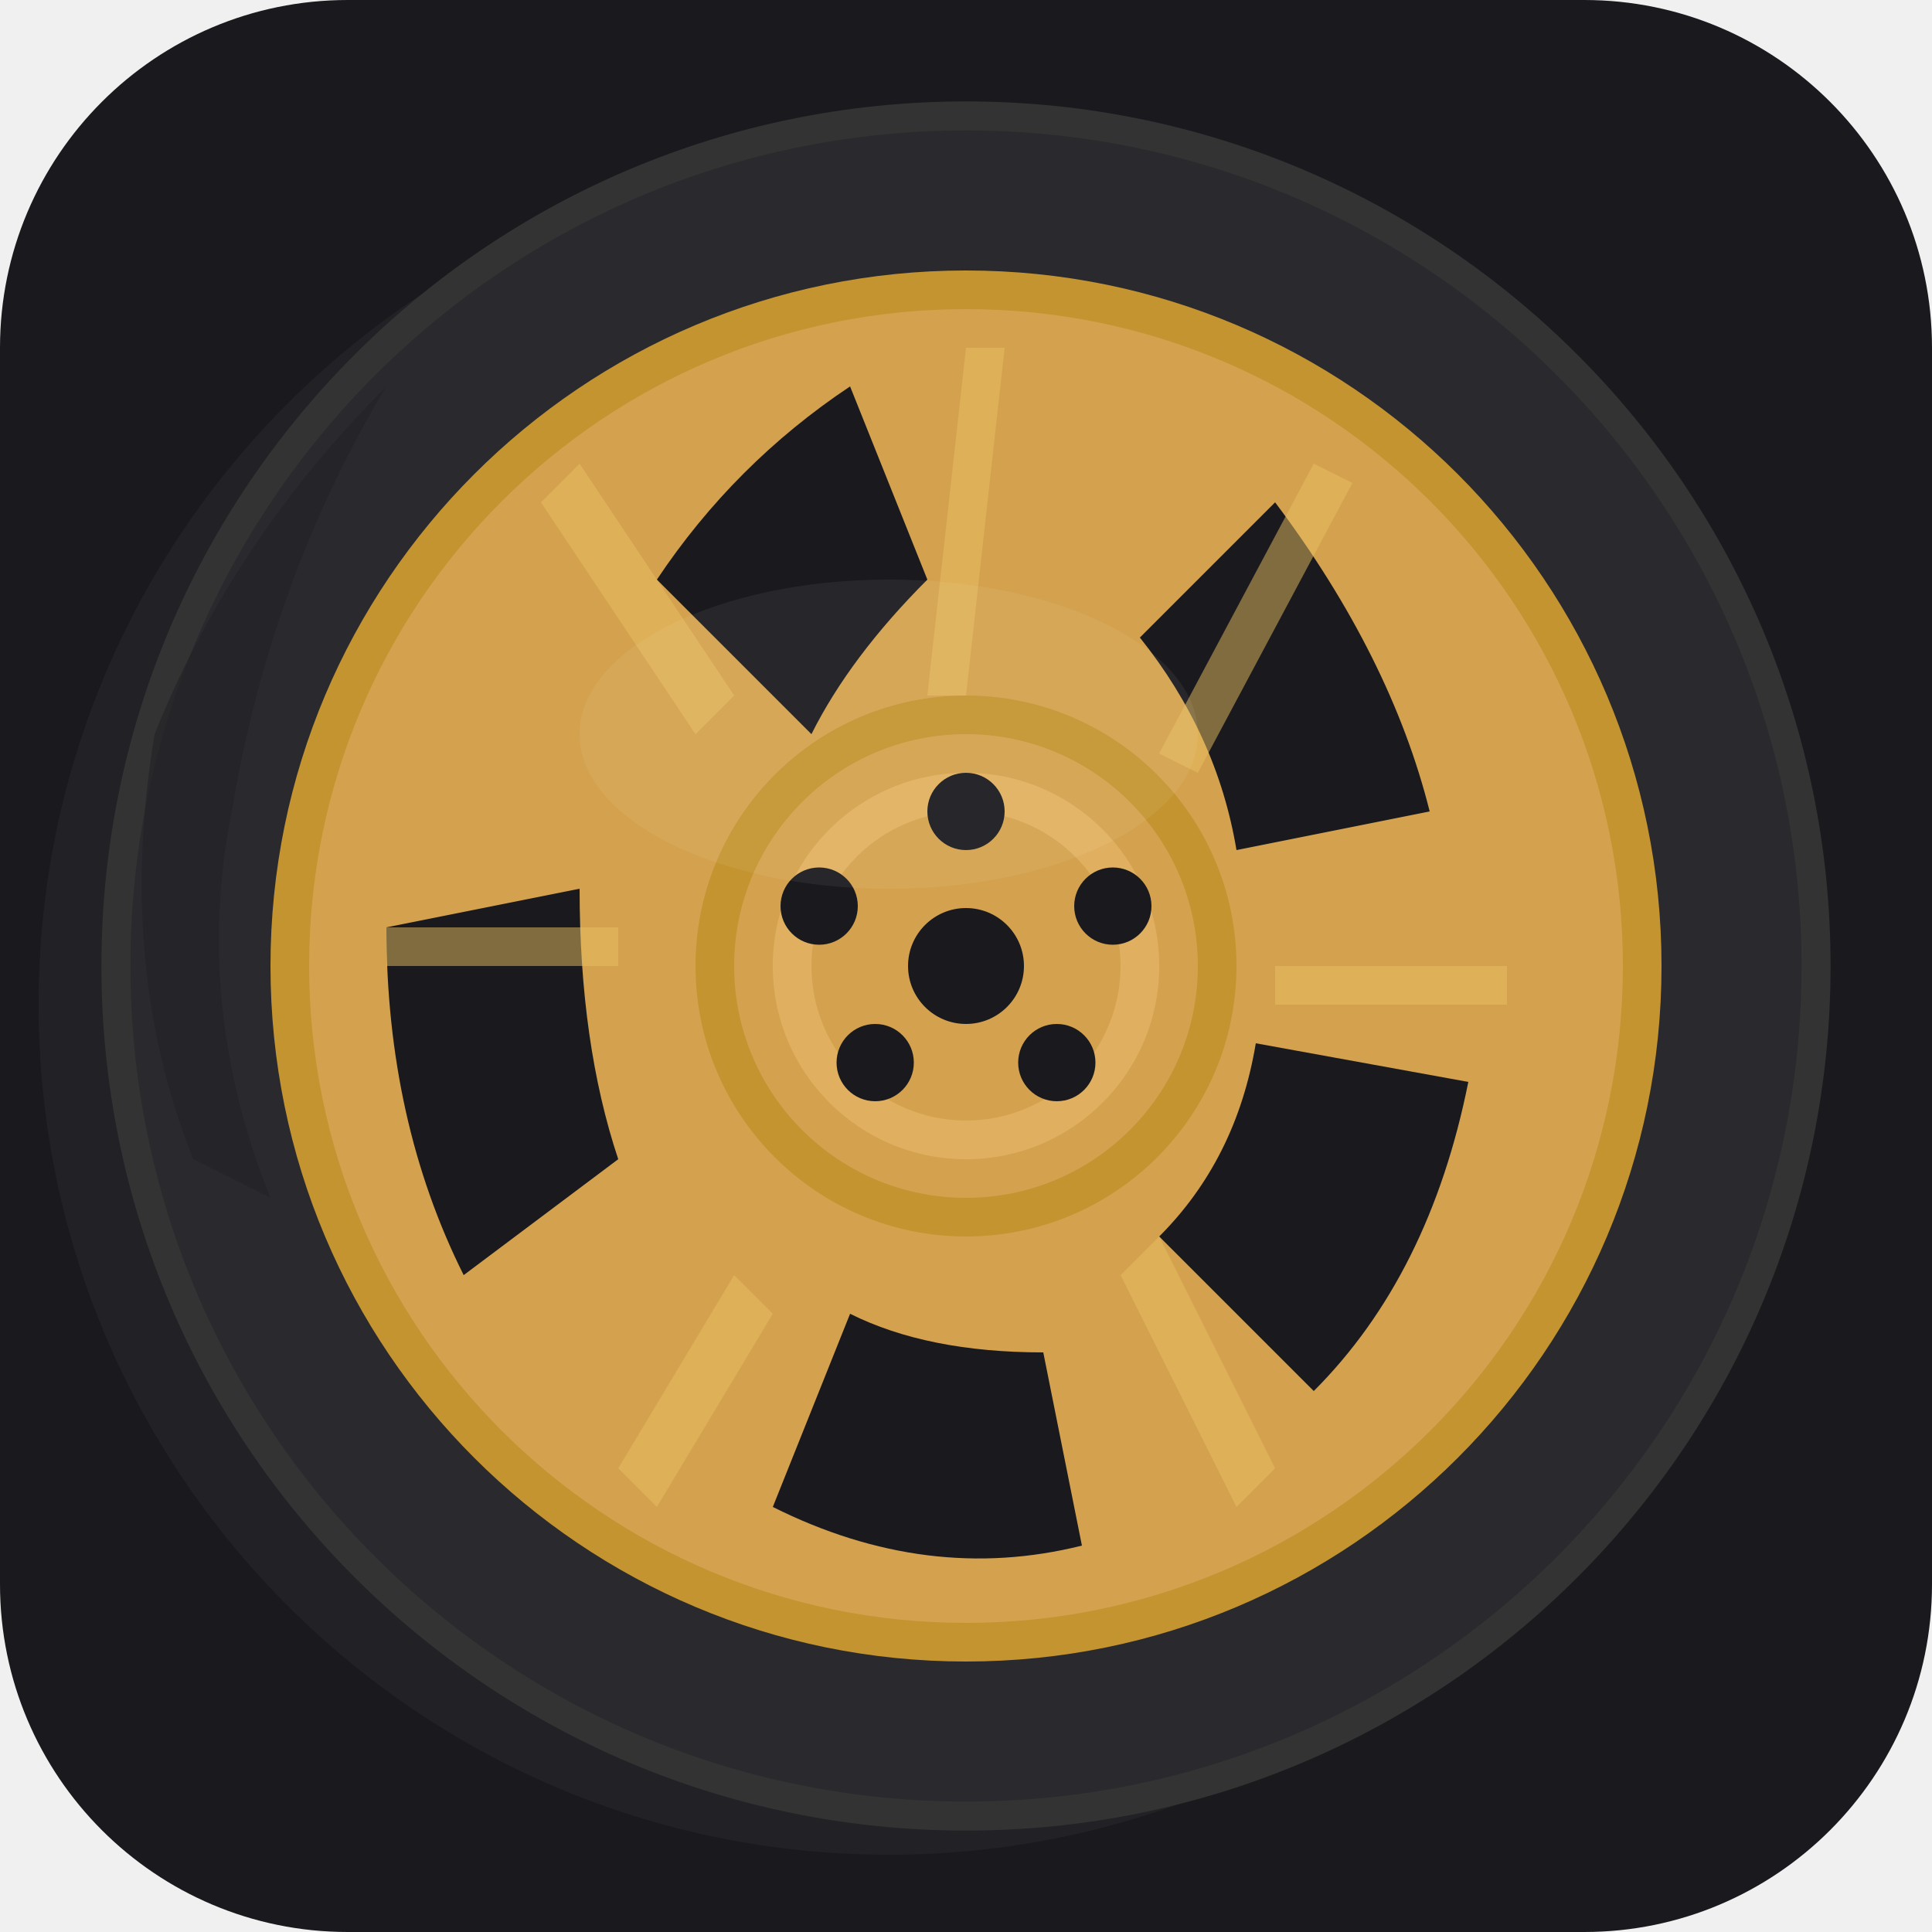
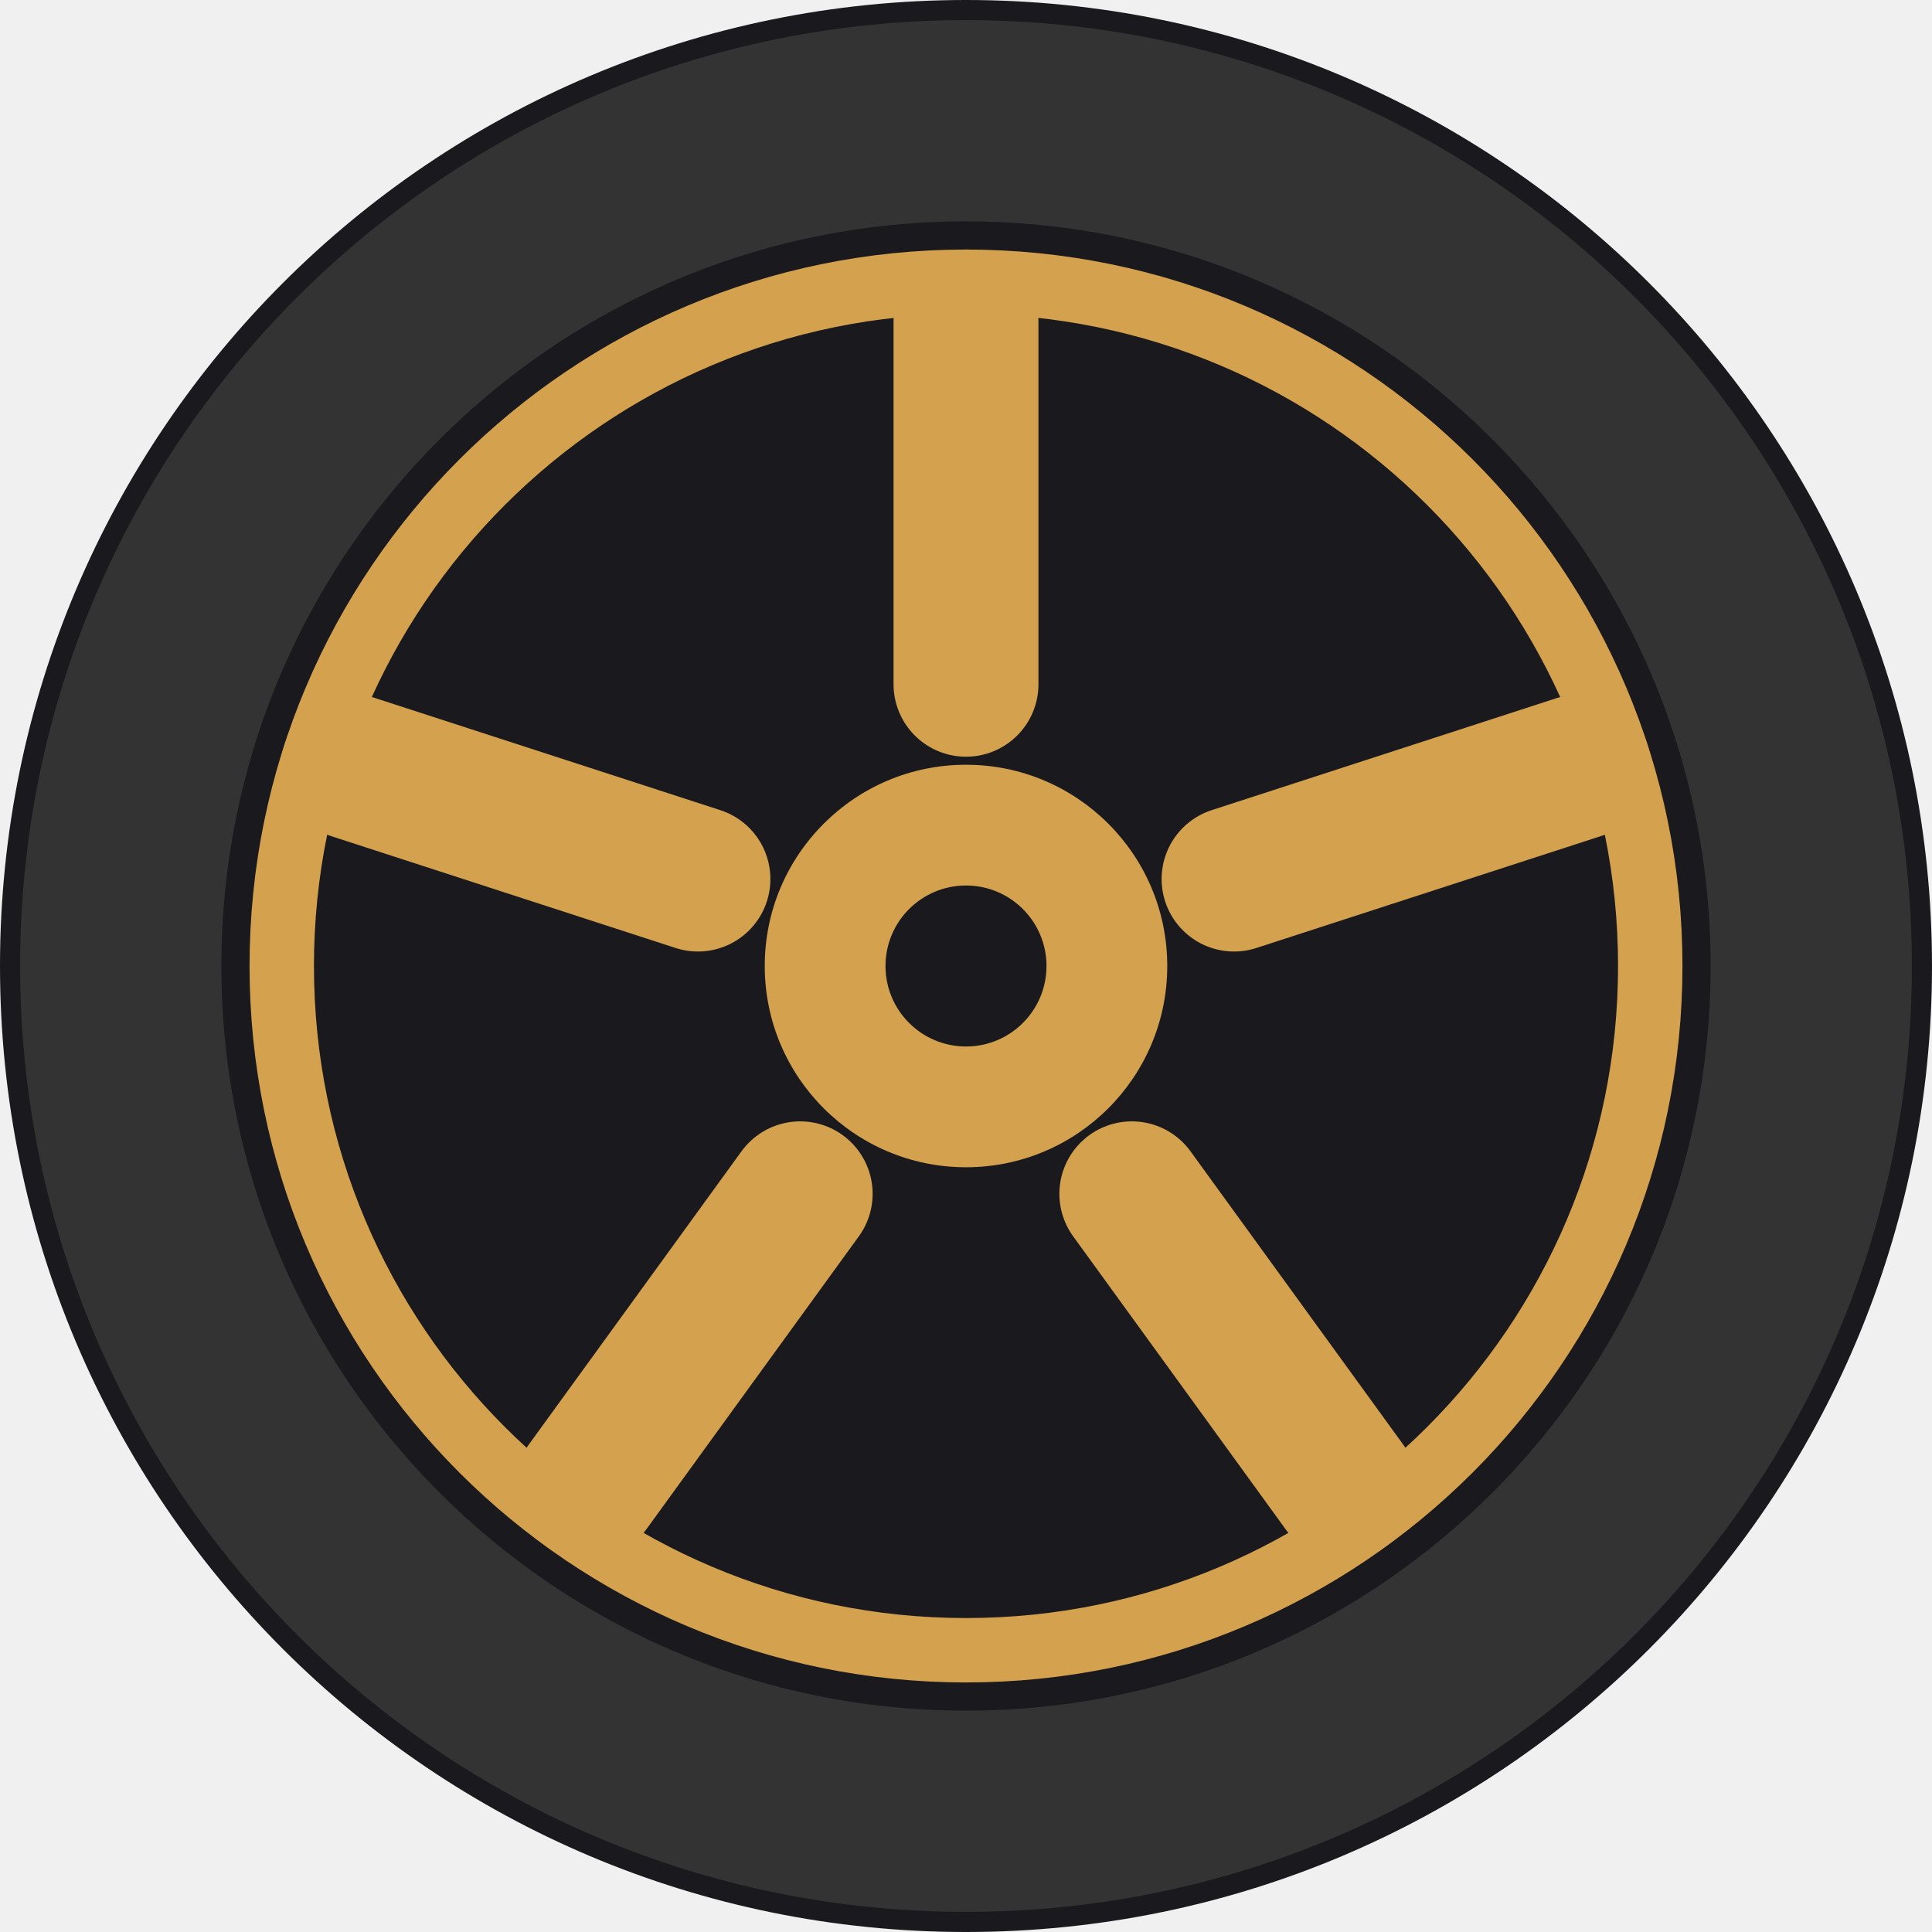
- <svg xmlns="http://www.w3.org/2000/svg" viewBox="0 0 100 100">
-   <rect width="100" height="100" rx="18" fill="#1a1a1e" />
-   <ellipse cx="46" cy="52" rx="44" ry="44" fill="#222226" />
-   <ellipse cx="50" cy="50" rx="44" ry="44" fill="#2a2a2e" />
-   <ellipse cx="50" cy="50" rx="44" ry="44" fill="none" stroke="#333" stroke-width="1.5" />
-   <ellipse cx="50" cy="50" rx="36" ry="36" fill="#c49430" />
-   <ellipse cx="50" cy="50" rx="34" ry="34" fill="#d4a24e" />
-   <g fill="#1a1a1e">
-     <path d="M44 20 Q38 24 34 30 L42 38 Q44 34 48 30 Z" />
-     <path d="M66 26 Q72 34 74 42 L64 44 Q63 38 59 33 Z" />
-     <path d="M76 56 Q74 66 68 72 L60 64 Q64 60 65 54 Z" />
-     <path d="M56 80 Q48 82 40 78 L44 68 Q48 70 54 70 Z" />
-     <path d="M24 66 Q20 58 20 48 L30 46 Q30 54 32 60 Z" />
-   </g>
-   <g fill="#e8be60" opacity="0.5">
-     <path d="M50 18 L52 18 L50 36 L48 36 Z" />
-     <path d="M68 24 L70 25 L62 40 L60 39 Z" />
-     <path d="M78 50 L78 52 L66 52 L66 50 Z" />
-     <path d="M66 76 L64 78 L58 66 L60 64 Z" />
-     <path d="M34 78 L32 76 L38 66 L40 68 Z" />
-     <path d="M20 50 L20 48 L32 48 L32 50 Z" />
-     <path d="M28 26 L30 24 L38 36 L36 38 Z" />
-   </g>
-   <ellipse cx="50" cy="50" rx="14" ry="14" fill="#c49430" />
-   <circle cx="50" cy="50" r="12" fill="#d4a24e" />
-   <circle cx="50" cy="50" r="10" fill="#e0b060" />
-   <circle cx="50" cy="50" r="8" fill="#d4a24e" />
-   <g fill="#1a1a1e">
-     <circle cx="50" cy="42" r="2" />
-     <circle cx="57.6" cy="46.9" r="2" />
-     <circle cx="54.7" cy="55" r="2" />
-     <circle cx="45.3" cy="55" r="2" />
-     <circle cx="42.4" cy="46.9" r="2" />
-   </g>
-   <circle cx="50" cy="50" r="3" fill="#1a1a1e" />
-   <ellipse cx="46" cy="38" rx="16" ry="8" fill="white" opacity="0.06" />
-   <path d="M10 60 Q6 50 8 38 Q12 28 20 20 Q14 30 12 42 Q10 52 14 62 Z" fill="#222226" opacity="0.6" />
+ <svg xmlns="http://www.w3.org/2000/svg" viewBox="0 0 24 24" width="24" height="24">
+   <circle cx="12" cy="12" r="12" fill="#1a1a1e" />
+   <circle cx="12" cy="12" r="10.5" fill="none" stroke="#333" stroke-width="2.5" />
+   <circle cx="12" cy="12" r="8.5" fill="none" stroke="#d4a24e" stroke-width="0.8" />
+   <line x1="12.00" y1="8.50" x2="12.00" y2="4.00" stroke="#d4a24e" stroke-width="1.8" stroke-linecap="round" />
+   <line x1="15.33" y1="10.92" x2="19.61" y2="9.53" stroke="#d4a24e" stroke-width="1.8" stroke-linecap="round" />
+   <line x1="14.06" y1="14.83" x2="16.70" y2="18.47" stroke="#d4a24e" stroke-width="1.8" stroke-linecap="round" />
+   <line x1="9.94" y1="14.83" x2="7.30" y2="18.47" stroke="#d4a24e" stroke-width="1.8" stroke-linecap="round" />
+   <line x1="8.67" y1="10.92" x2="4.39" y2="9.53" stroke="#d4a24e" stroke-width="1.8" stroke-linecap="round" />
+   <circle cx="12" cy="12" r="2.5" fill="#d4a24e" />
+   <circle cx="12" cy="12" r="1" fill="#1a1a1e" />
</svg>
